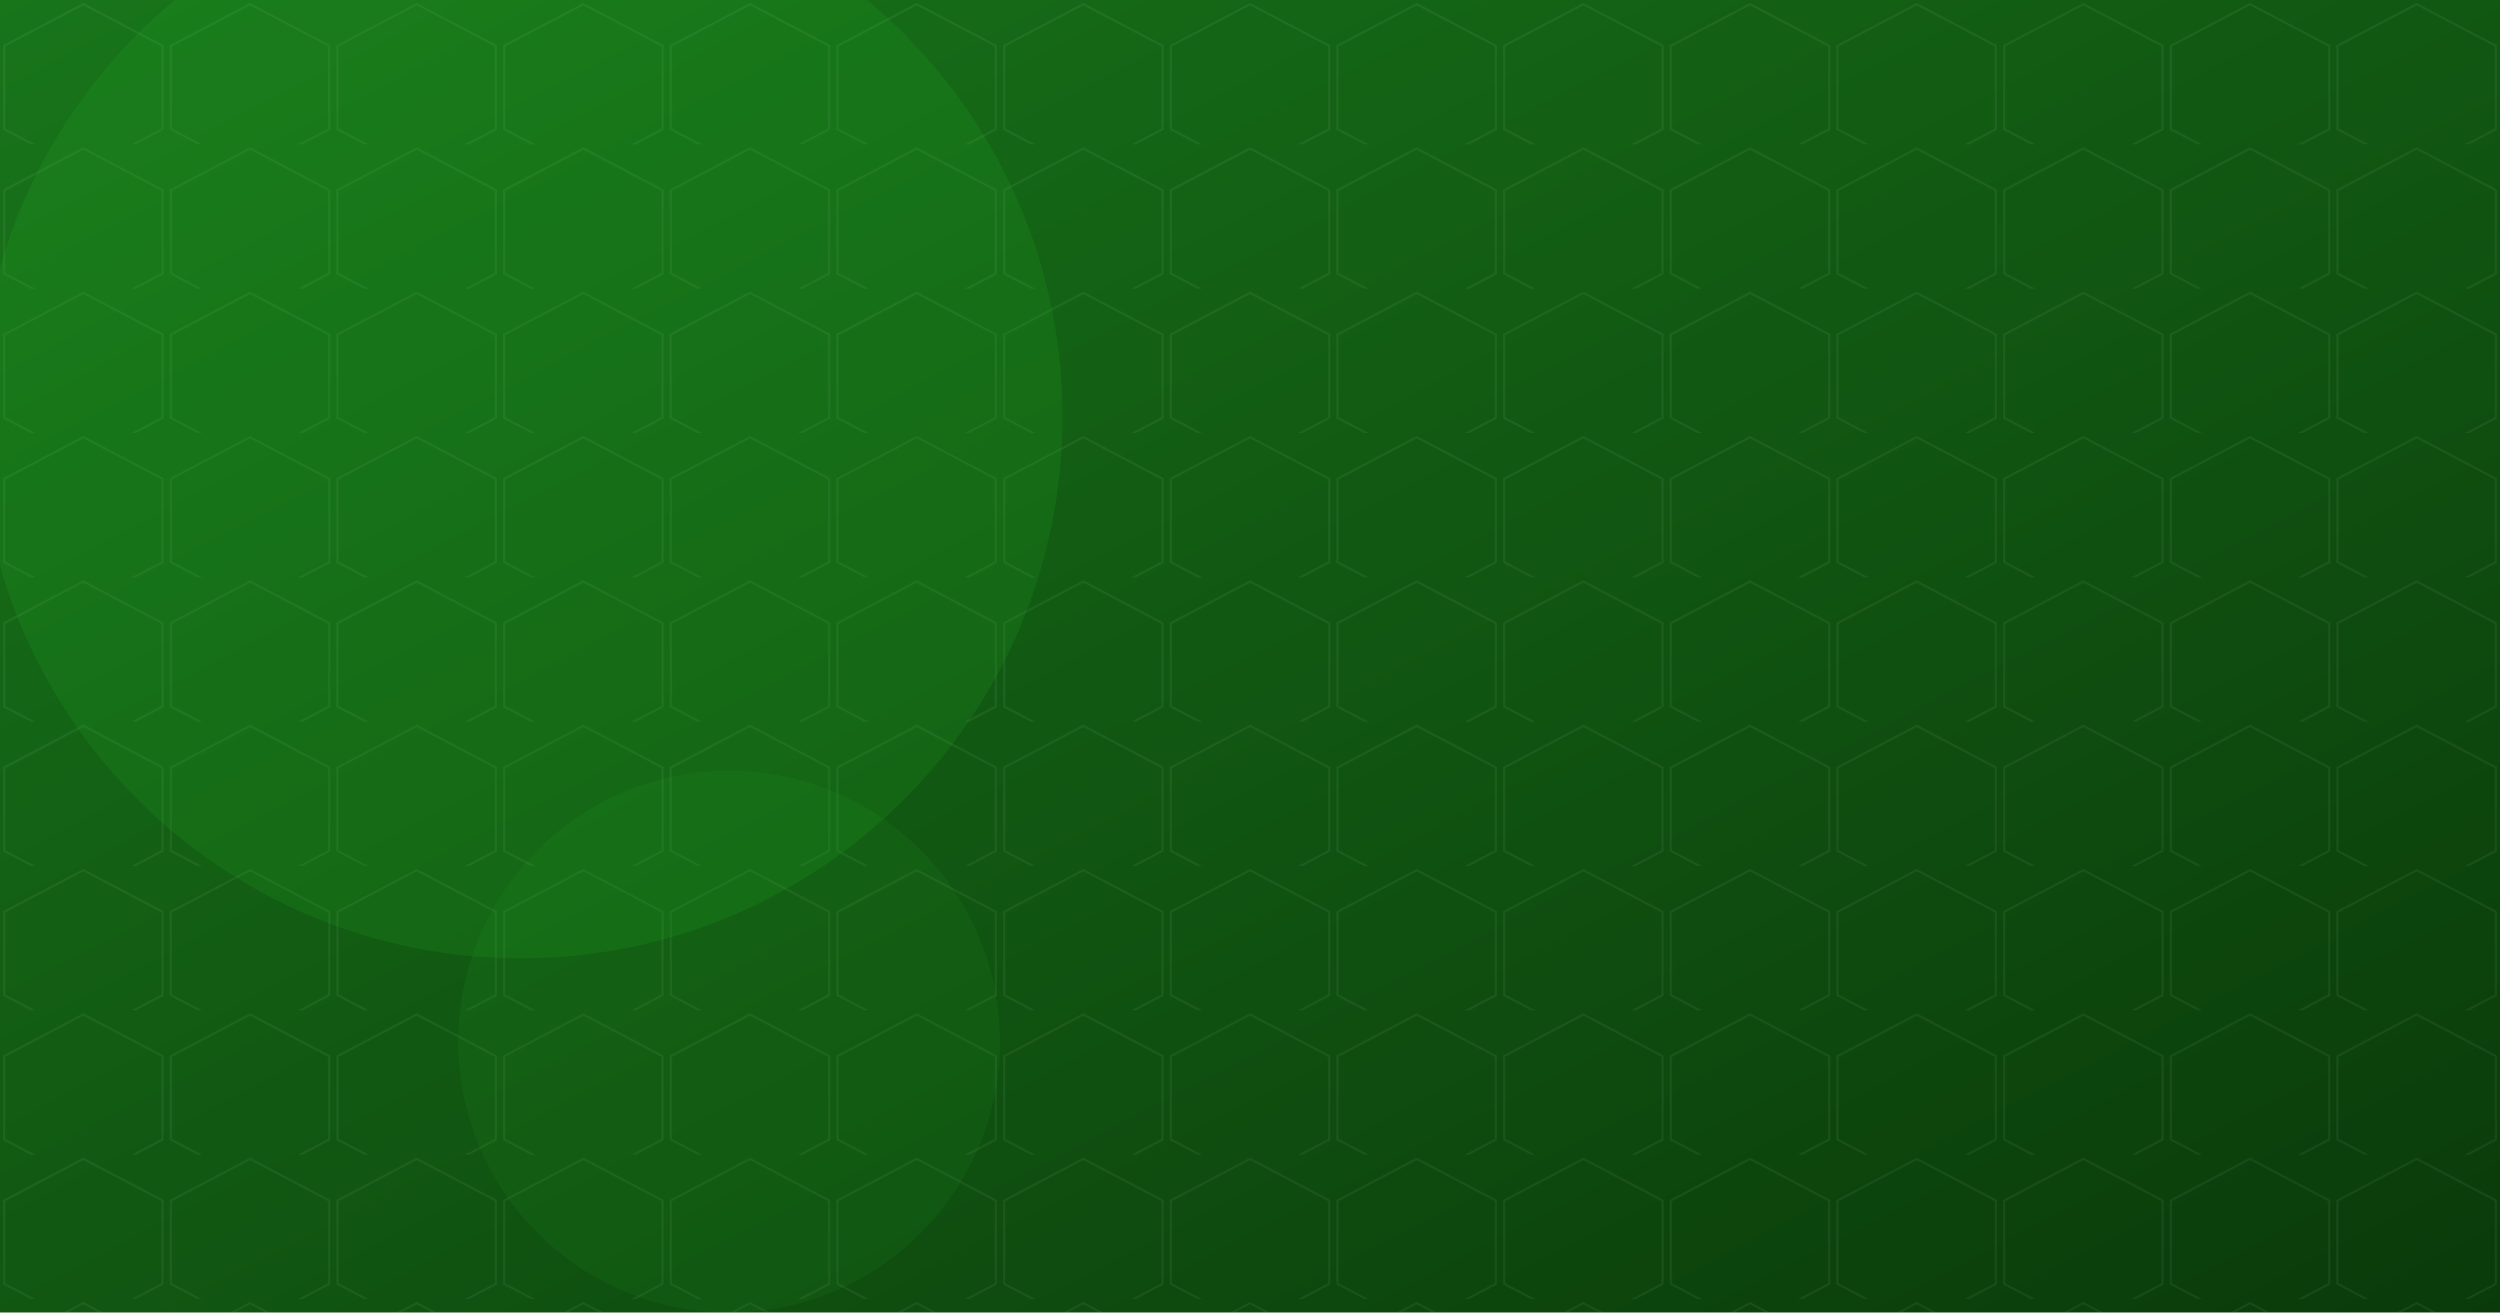
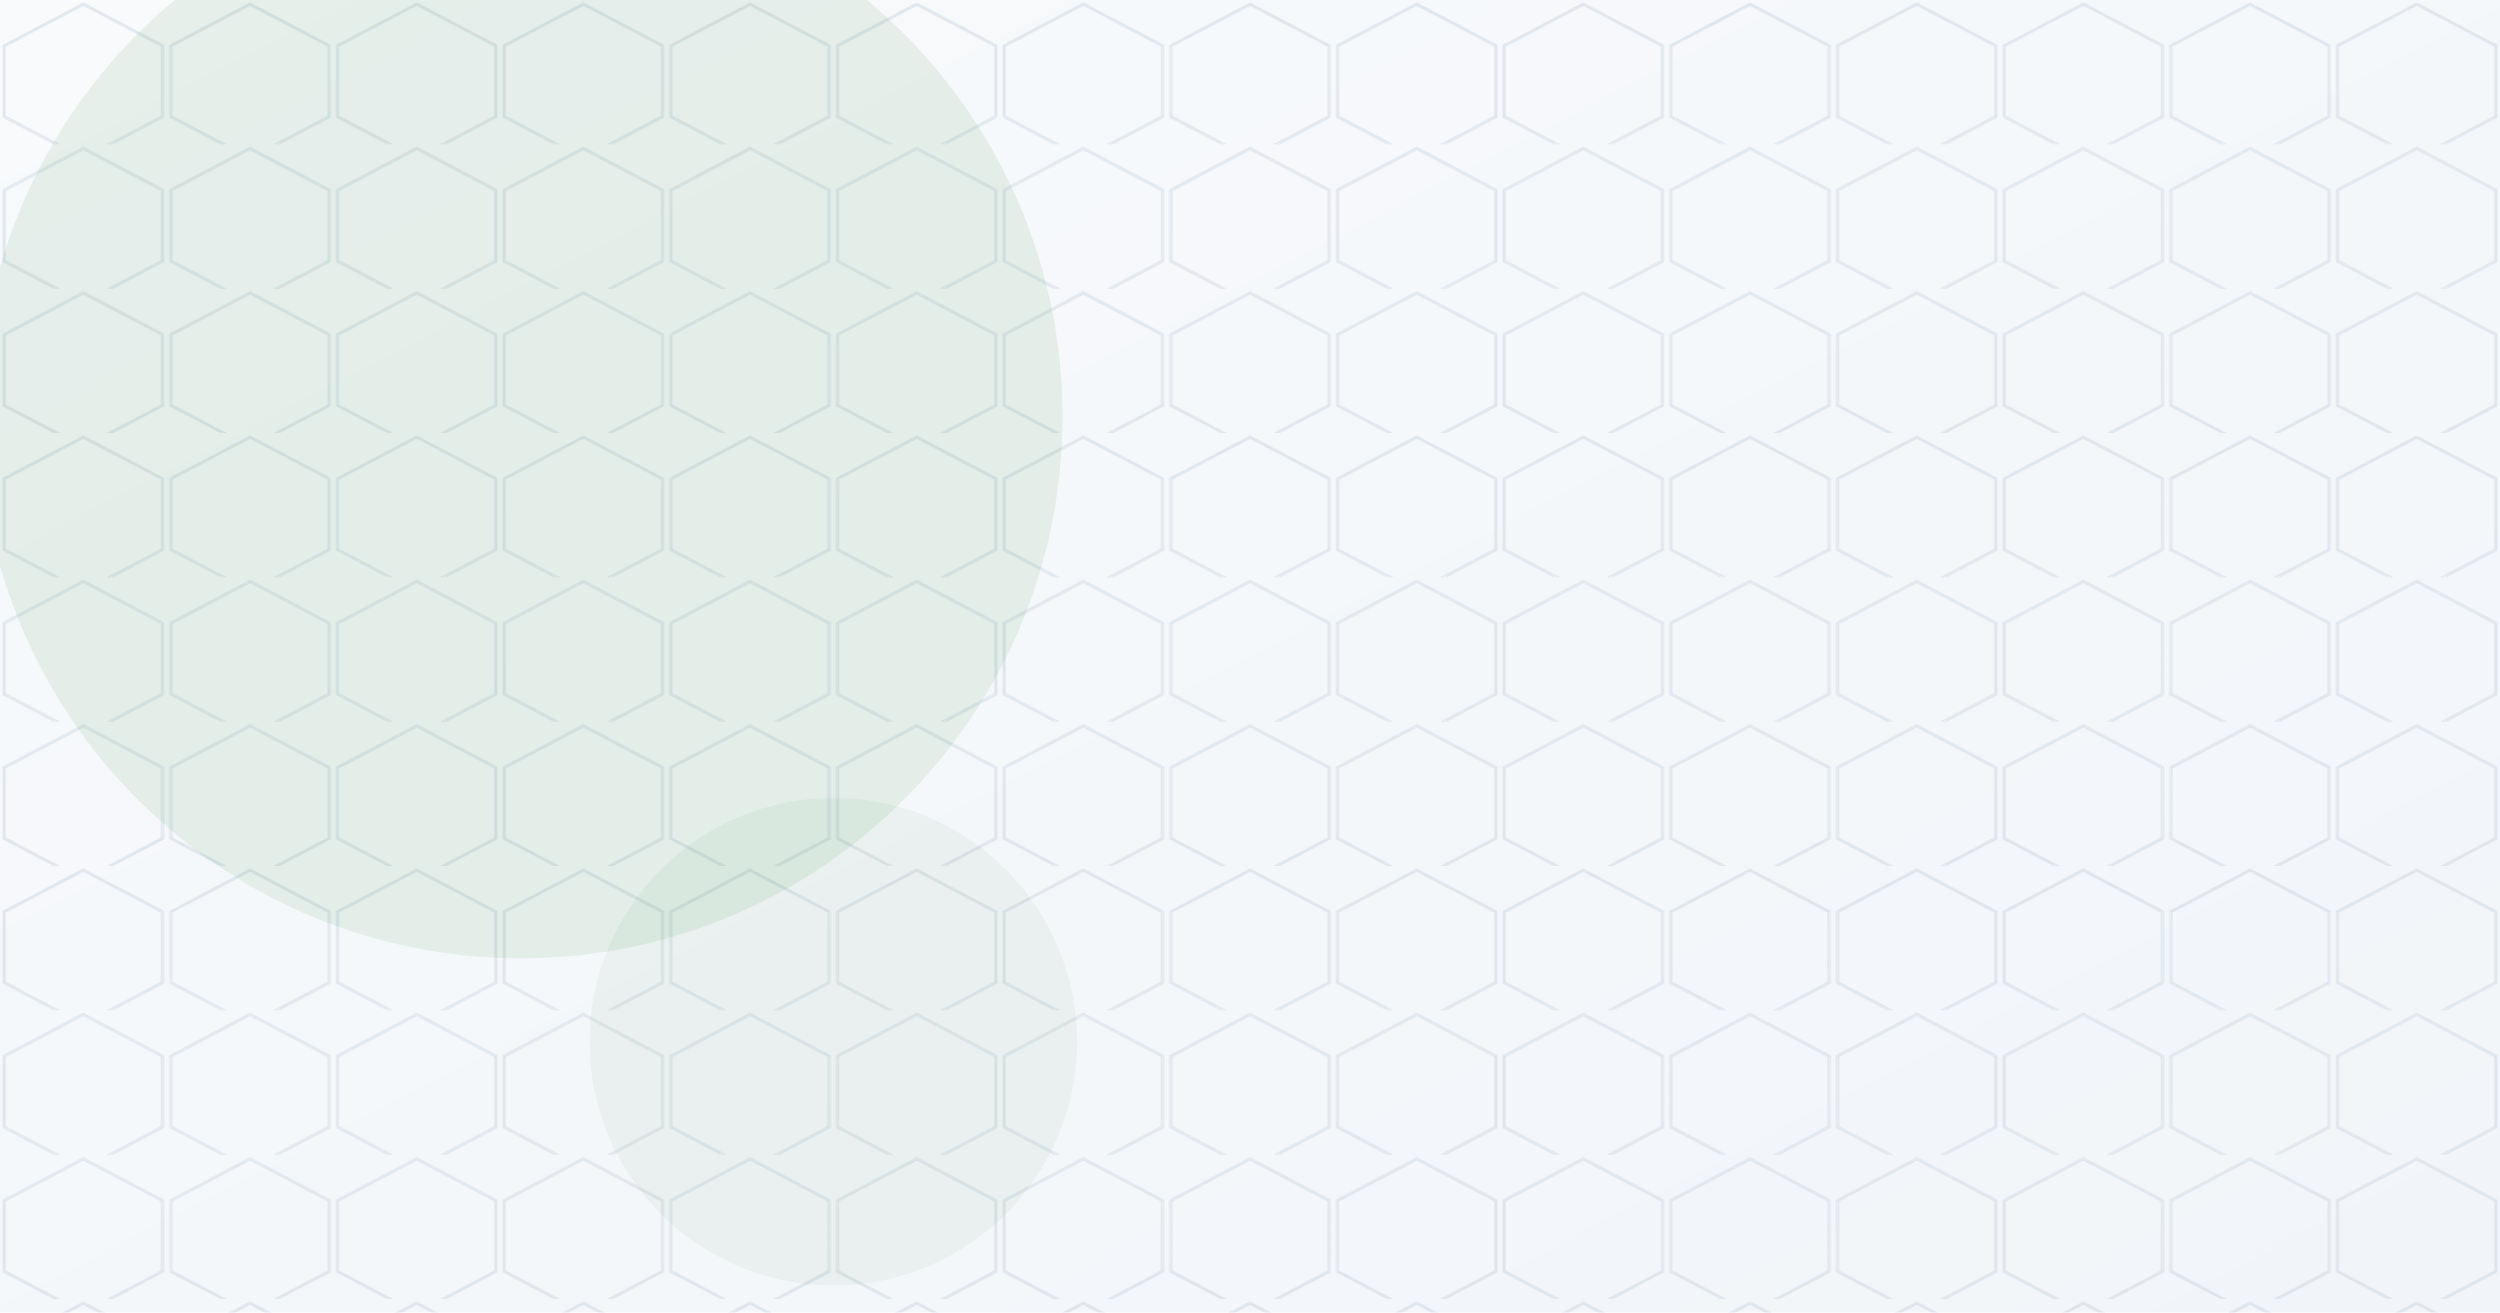
<svg xmlns="http://www.w3.org/2000/svg" width="1200" height="630" viewBox="0 0 1200 630">
  <defs>
-     <linearGradient id="bgproject-2" x1="0%" y1="0%" x2="100%" y2="100%">
-       <stop offset="0%" stop-color="#18751A" />
-       <stop offset="100%" stop-color="#0A3A0A" />
+     <linearGradient id="g633d018e" x1="0%" y1="0%" x2="100%" y2="100%">
+       <stop offset="0%" stop-color="#F8FAFC" />
+       <stop offset="100%" stop-color="#F1F5F9" />
    </linearGradient>
-     <pattern id="hexproject-2" x="0" y="0" width="80" height="69.28" patternUnits="userSpaceOnUse">
-       <polygon points="40,2 78,22 78,62 40,82 2,62 2,22" fill="none" stroke="rgba(255,255,255,0.06)" stroke-width="1" />
+     <pattern id="pdfec50b0" x="0" y="0" width="80" height="69.28" patternUnits="userSpaceOnUse">
+       <polygon points="40,2 78,22 78,56 40,76 2,56 2,22" fill="none" stroke="#CBD5E1" stroke-width="1.5" />
    </pattern>
  </defs>
-   <rect width="1200" height="630" fill="url(#bgproject-2)" />
-   <rect width="1200" height="630" fill="url(#hexproject-2)" />
-   <circle cx="250" cy="200" r="260" fill="rgba(41,194,44,0.13)" />
-   <circle cx="350" cy="500" r="130" fill="rgba(41,194,44,0.08)" />
+   <rect width="1200" height="630" fill="url(#g633d018e)" />
+   <rect width="1200" height="630" fill="url(#pdfec50b0)" opacity="0.5" />
+   <circle cx="250" cy="200" r="260" fill="rgba(24,117,26,0.08)" />
+   <circle cx="400" cy="500" r="117" fill="rgba(24,117,26,0.05)" />
</svg>
